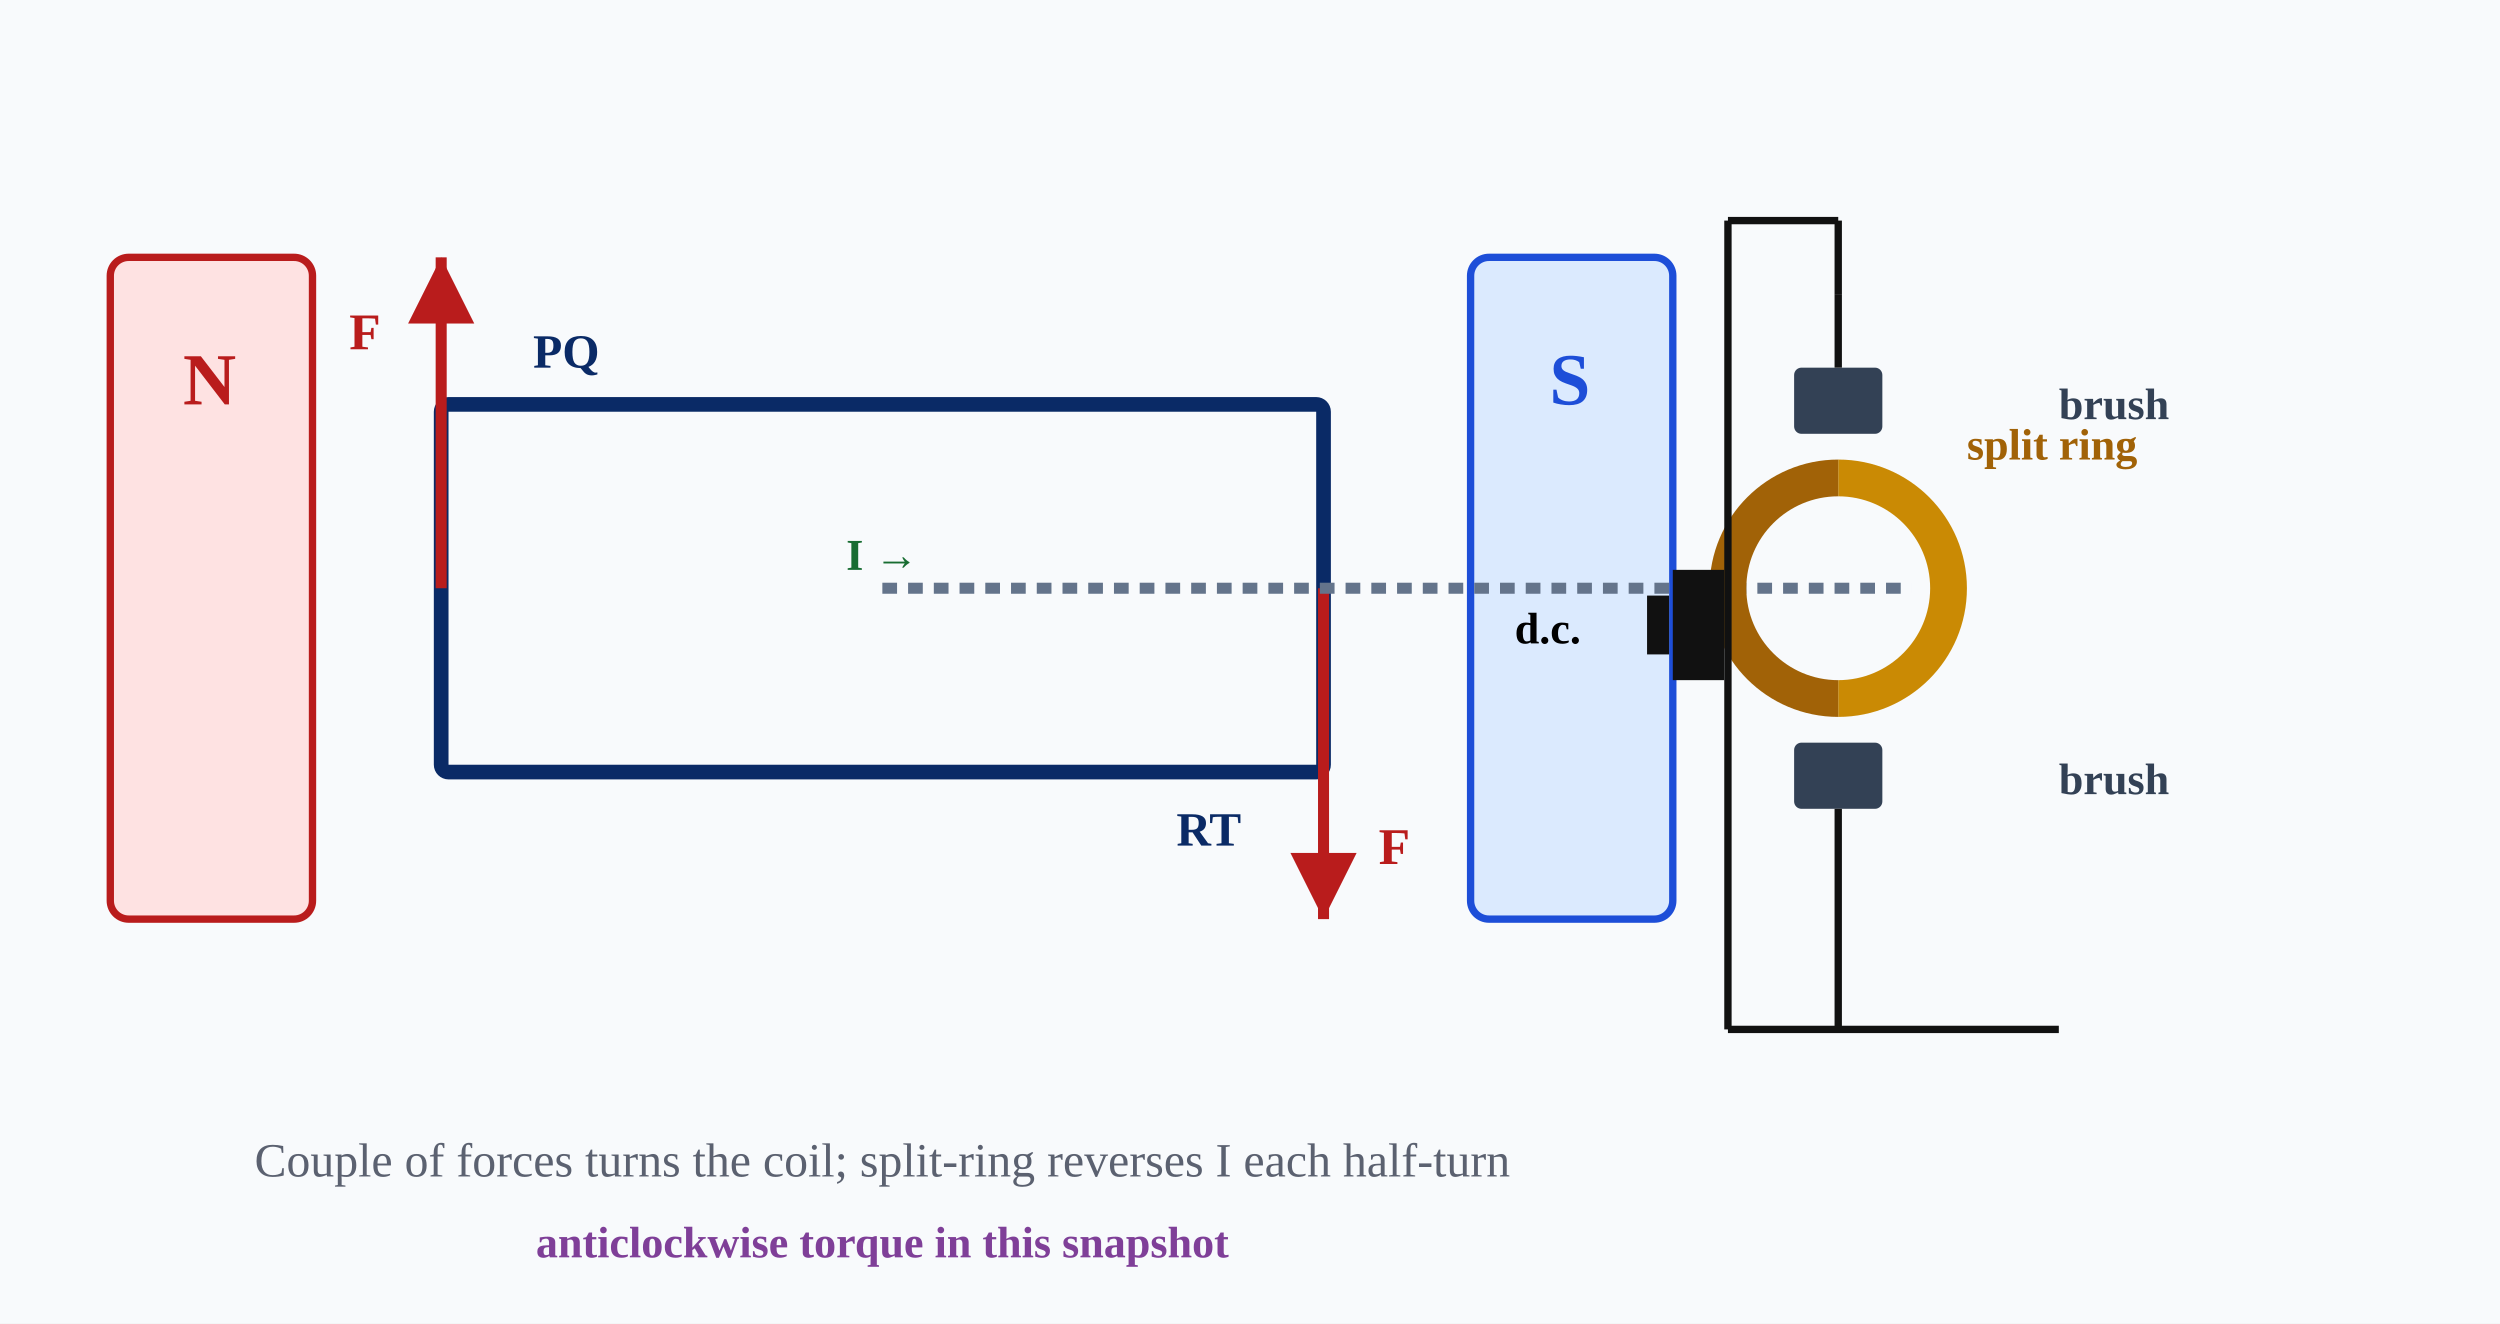
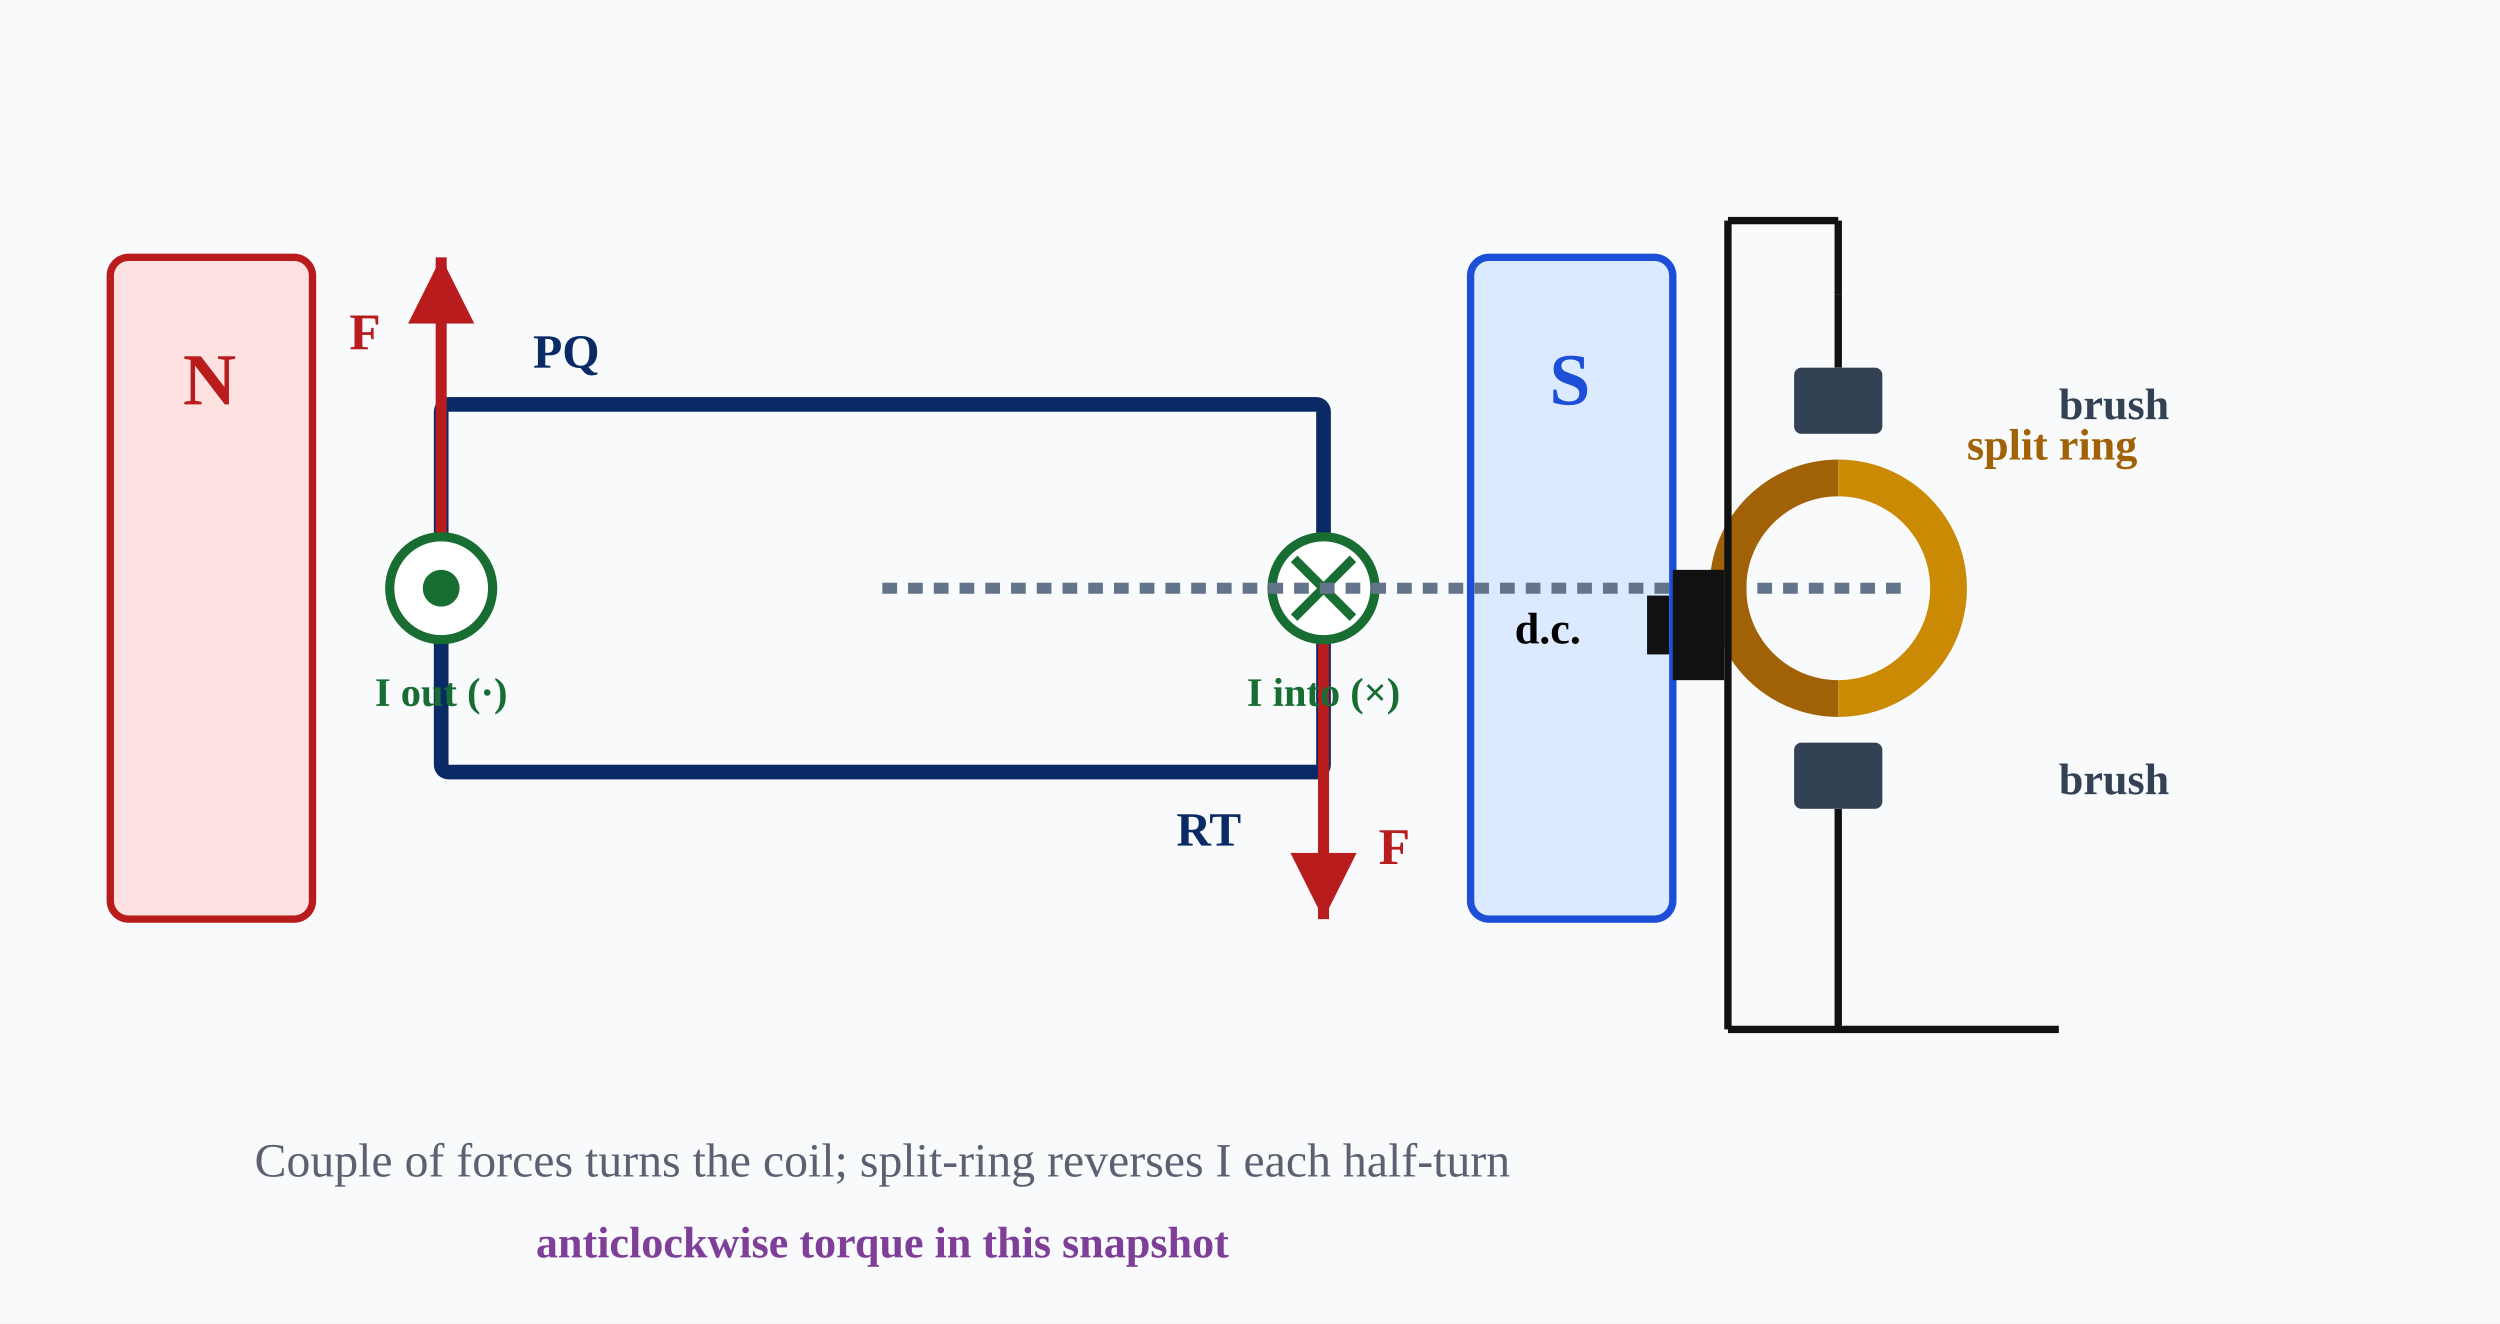
- <svg xmlns="http://www.w3.org/2000/svg" viewBox="0 0 680 360" role="img" aria-label="Simple d.c. motor with split-ring commutator and brushes">
+ <svg xmlns="http://www.w3.org/2000/svg" viewBox="0 0 680 360" role="img" aria-label="Simple d.c. motor: N left S right, I out on left arm and into on right arm, anticlockwise couple, split-ring commutator">
  <rect width="680" height="360" fill="#f8fafc" />
  <rect x="30" y="70" width="55" height="180" rx="5" fill="#fee2e2" stroke="#b91c1c" stroke-width="2" />
  <text x="57" y="110" text-anchor="middle" font-size="20" font-weight="800" fill="#b91c1c">N</text>
  <rect x="400" y="70" width="55" height="180" rx="5" fill="#dbeafe" stroke="#1d4ed8" stroke-width="2" />
  <text x="427" y="110" text-anchor="middle" font-size="20" font-weight="800" fill="#1d4ed8">S</text>
  <rect x="120" y="110" width="240" height="100" fill="none" stroke="#0a2a66" stroke-width="4" rx="2" />
  <text x="145" y="100" font-size="13" font-weight="700" fill="#0a2a66">PQ</text>
  <text x="320" y="230" font-size="13" font-weight="700" fill="#0a2a66">RT</text>
  <defs>
    <marker id="mF" markerWidth="8" markerHeight="8" refX="6" refY="3" orient="auto">
      <path d="M0,0 L6,3 L0,6 Z" fill="#b91c1c" />
    </marker>
-     <marker id="mI" markerWidth="8" markerHeight="8" refX="6" refY="3" orient="auto">
-       <path d="M0,0 L6,3 L0,6 Z" fill="#186d32" />
-     </marker>
  </defs>
  <line x1="120" y1="160" x2="120" y2="70" stroke="#b91c1c" stroke-width="3" marker-end="url(#mF)" />
  <text x="95" y="95" font-size="14" font-weight="800" fill="#b91c1c">F</text>
  <line x1="360" y1="160" x2="360" y2="250" stroke="#b91c1c" stroke-width="3" marker-end="url(#mF)" />
  <text x="375" y="235" font-size="14" font-weight="800" fill="#b91c1c">F</text>
-   <text x="240" y="155" text-anchor="middle" font-size="12" fill="#186d32" font-weight="700">I →</text>
+   <circle cx="120" cy="160" r="14" fill="#fff" stroke="#186d32" stroke-width="2.5" />
+   <circle cx="120" cy="160" r="5" fill="#186d32" />
+   <text x="120" y="192" text-anchor="middle" font-size="11" font-weight="700" fill="#186d32">I out (·)</text>
+   <circle cx="360" cy="160" r="14" fill="#fff" stroke="#186d32" stroke-width="2.5" />
+   <line x1="352" y1="152" x2="368" y2="168" stroke="#186d32" stroke-width="2.5" />
+   <line x1="368" y1="152" x2="352" y2="168" stroke="#186d32" stroke-width="2.5" />
+   <text x="360" y="192" text-anchor="middle" font-size="11" font-weight="700" fill="#186d32">I into (×)</text>
  <line x1="240" y1="160" x2="520" y2="160" stroke="#64748b" stroke-width="3" stroke-dasharray="4 3" />
  <path d="M500 130 A30 30 0 0 1 500 190" fill="none" stroke="#ca8a04" stroke-width="10" stroke-linecap="butt" />
  <path d="M500 190 A30 30 0 0 1 500 130" fill="none" stroke="#a16207" stroke-width="10" stroke-linecap="butt" />
  <text x="535" y="125" font-size="12" font-weight="700" fill="#a16207">split ring</text>
  <rect x="488" y="100" width="24" height="18" rx="2" fill="#334155" />
  <rect x="488" y="202" width="24" height="18" rx="2" fill="#334155" />
  <text x="560" y="114" font-size="12" font-weight="700" fill="#334155">brush</text>
  <text x="560" y="216" font-size="12" font-weight="700" fill="#334155">brush</text>
  <line x1="500" y1="80" x2="500" y2="100" stroke="#111" stroke-width="2" />
  <line x1="500" y1="220" x2="500" y2="280" stroke="#111" stroke-width="2" />
  <line x1="470" y1="280" x2="560" y2="280" stroke="#111" stroke-width="2" />
  <line x1="470" y1="280" x2="470" y2="60" stroke="#111" stroke-width="2" />
  <line x1="470" y1="60" x2="500" y2="60" stroke="#111" stroke-width="2" />
  <line x1="500" y1="60" x2="500" y2="80" stroke="#111" stroke-width="2" />
  <rect x="455" y="155" width="14" height="30" fill="#111" />
  <rect x="448" y="162" width="6" height="16" fill="#111" />
  <text x="430" y="175" text-anchor="end" font-size="12" font-weight="700">d.c.</text>
  <text x="240" y="320" text-anchor="middle" font-size="13" fill="#5b6170">Couple of forces turns the coil; split-ring reverses I each half-turn</text>
  <text x="240" y="342" text-anchor="middle" font-size="12" fill="#7f3f98" font-weight="700">anticlockwise torque in this snapshot</text>
</svg>
